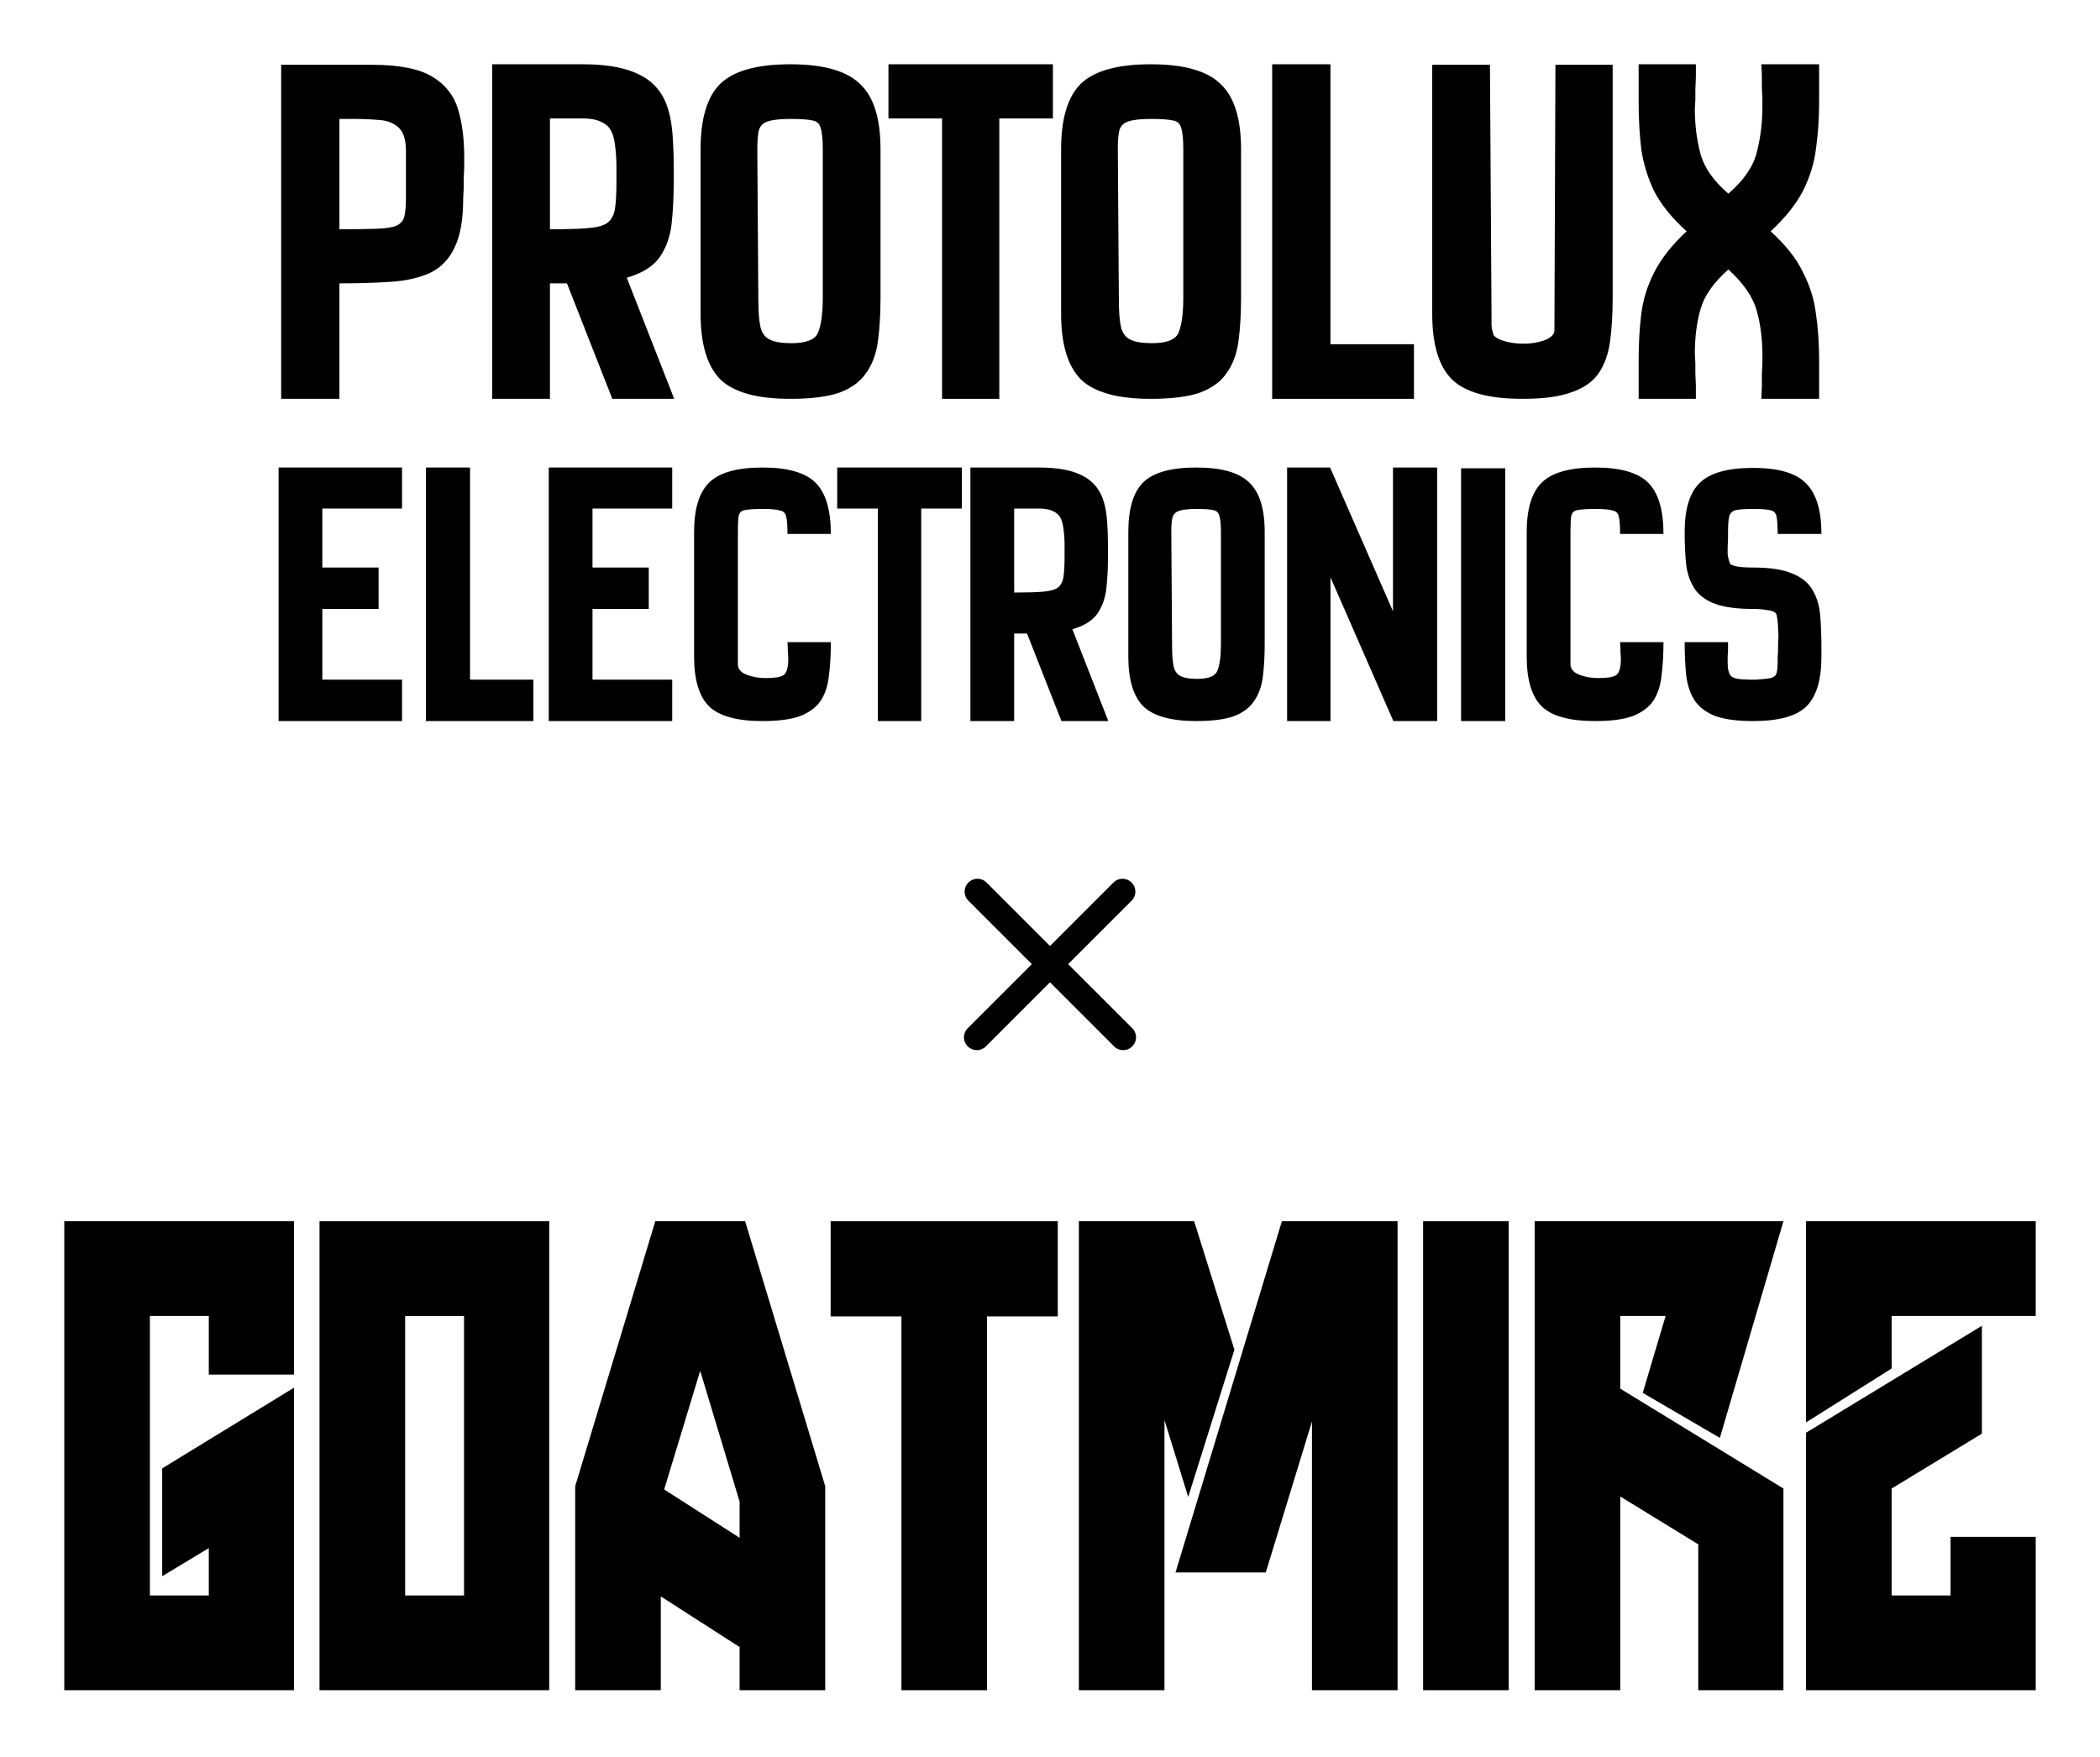
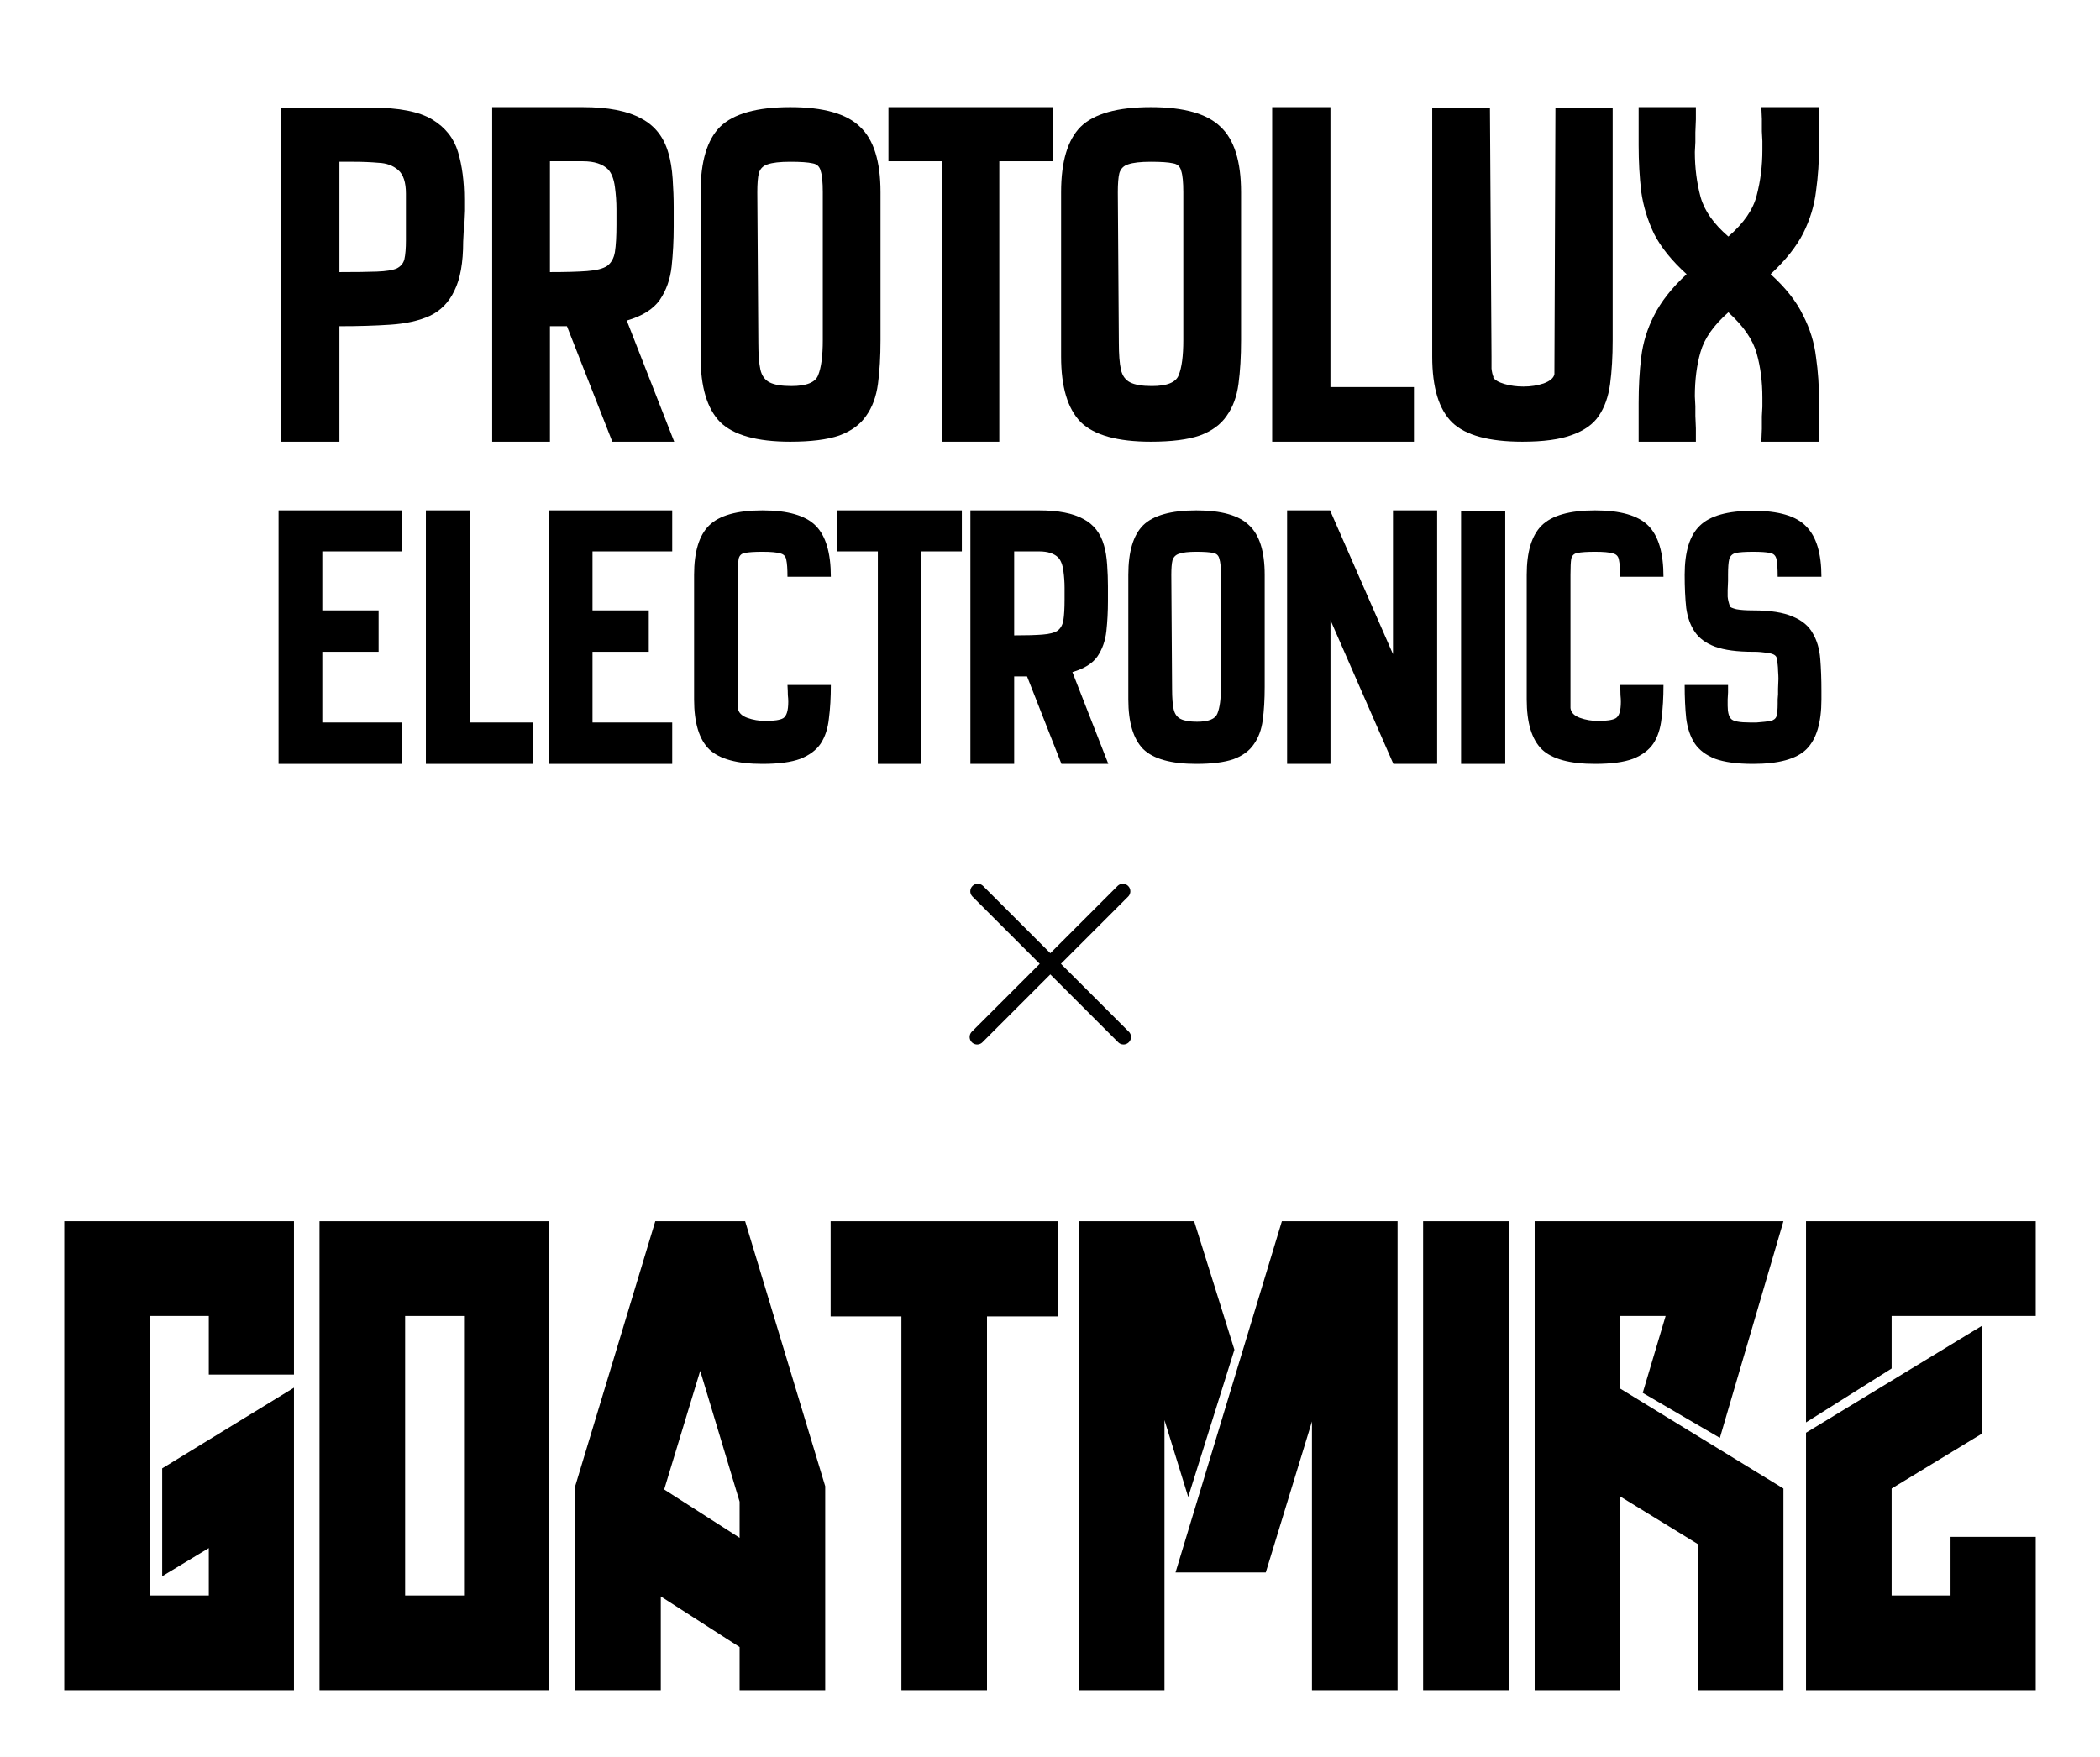
<svg xmlns="http://www.w3.org/2000/svg" width="98" height="82" viewBox="0 0 98 82" fill="none">
  <rect width="98" height="82" fill="white" />
-   <path d="M76.47 18.616V16.812C76.47 16.042 76.51 15.328 76.591 14.67C76.671 13.996 76.871 13.347 77.192 12.721C77.513 12.079 78.018 11.438 78.708 10.796C78.018 10.171 77.513 9.545 77.192 8.919C76.887 8.278 76.687 7.62 76.591 6.946C76.51 6.256 76.47 5.535 76.47 4.781V3H79.141V3.577L79.117 4.179V4.636L79.093 5.093C79.093 5.831 79.181 6.529 79.358 7.187C79.534 7.828 79.967 8.446 80.657 9.04C81.379 8.414 81.82 7.772 81.981 7.115C82.157 6.441 82.245 5.735 82.245 4.997V4.588L82.221 4.131V3.553L82.197 3H84.892V4.781C84.892 5.519 84.844 6.232 84.748 6.922C84.668 7.596 84.467 8.254 84.146 8.895C83.825 9.521 83.32 10.155 82.63 10.796C83.336 11.438 83.841 12.079 84.146 12.721C84.467 13.347 84.668 13.996 84.748 14.67C84.844 15.328 84.892 16.042 84.892 16.812V18.616H82.197L82.221 18.015V17.437L82.245 16.98V16.571C82.245 15.817 82.157 15.127 81.981 14.502C81.804 13.86 81.363 13.218 80.657 12.577C79.967 13.186 79.534 13.804 79.358 14.43C79.181 15.039 79.093 15.729 79.093 16.499L79.117 16.956V17.413L79.141 17.991V18.616H76.47Z" fill="black" />
-   <path d="M71.047 18.616C69.491 18.616 68.401 18.32 67.775 17.726C67.149 17.116 66.837 16.09 66.837 14.646V3.024H69.531L69.604 14.646V14.766C69.604 14.895 69.604 15.039 69.604 15.2C69.62 15.36 69.652 15.496 69.7 15.608H69.676C69.756 15.737 69.933 15.841 70.205 15.921C70.478 16.002 70.775 16.042 71.096 16.042C71.432 16.042 71.745 15.993 72.034 15.897C72.339 15.785 72.507 15.641 72.539 15.464L72.587 3.024H75.258V13.876C75.258 14.646 75.218 15.328 75.138 15.921C75.058 16.515 74.881 17.012 74.609 17.413C74.352 17.798 73.935 18.095 73.357 18.303C72.796 18.512 72.026 18.616 71.047 18.616Z" fill="black" />
-   <path d="M59.368 18.616V3H62.087V16.066H65.985V18.616H59.368Z" fill="black" />
-   <path d="M53.705 18.616C52.149 18.616 51.058 18.311 50.433 17.702C49.823 17.076 49.518 16.058 49.518 14.646V6.97C49.518 5.543 49.823 4.524 50.433 3.914C51.058 3.305 52.149 3 53.705 3C55.245 3 56.328 3.305 56.954 3.914C57.595 4.508 57.916 5.527 57.916 6.97V13.876C57.916 14.646 57.876 15.328 57.796 15.921C57.716 16.515 57.531 17.012 57.242 17.413C56.97 17.814 56.553 18.119 55.991 18.328C55.43 18.52 54.668 18.616 53.705 18.616ZM53.753 16.018C54.459 16.018 54.876 15.849 55.005 15.512C55.149 15.159 55.221 14.614 55.221 13.876V6.97C55.221 6.505 55.189 6.176 55.125 5.984C55.077 5.775 54.949 5.655 54.74 5.623C54.531 5.575 54.187 5.551 53.705 5.551C53.224 5.551 52.871 5.591 52.647 5.671C52.438 5.735 52.302 5.871 52.237 6.08C52.189 6.272 52.165 6.569 52.165 6.97L52.213 13.996C52.213 14.542 52.245 14.959 52.31 15.248C52.374 15.536 52.518 15.737 52.743 15.849C52.967 15.961 53.304 16.018 53.753 16.018Z" fill="black" />
-   <path d="M43.963 18.616V5.527H41.461V3H49.136V5.527H46.634V18.616H43.963Z" fill="black" />
-   <path d="M36.88 18.616C35.325 18.616 34.234 18.311 33.608 17.702C32.998 17.076 32.694 16.058 32.694 14.646V6.97C32.694 5.543 32.998 4.524 33.608 3.914C34.234 3.305 35.325 3 36.88 3C38.42 3 39.503 3.305 40.129 3.914C40.771 4.508 41.091 5.527 41.091 6.97V13.876C41.091 14.646 41.051 15.328 40.971 15.921C40.891 16.515 40.706 17.012 40.418 17.413C40.145 17.814 39.728 18.119 39.166 18.328C38.605 18.52 37.843 18.616 36.88 18.616ZM36.929 16.018C37.635 16.018 38.052 15.849 38.18 15.512C38.324 15.159 38.397 14.614 38.397 13.876V6.97C38.397 6.505 38.364 6.176 38.3 5.984C38.252 5.775 38.124 5.655 37.915 5.623C37.707 5.575 37.362 5.551 36.88 5.551C36.399 5.551 36.046 5.591 35.822 5.671C35.613 5.735 35.477 5.871 35.413 6.08C35.365 6.272 35.341 6.569 35.341 6.97L35.389 13.996C35.389 14.542 35.421 14.959 35.485 15.248C35.549 15.536 35.694 15.737 35.918 15.849C36.143 15.961 36.48 16.018 36.929 16.018Z" fill="black" />
-   <path d="M22.969 18.616V3H27.204C28.375 3 29.281 3.176 29.923 3.529C30.564 3.866 30.99 4.412 31.198 5.166C31.294 5.486 31.358 5.879 31.391 6.345C31.423 6.81 31.439 7.251 31.439 7.668C31.439 8.085 31.439 8.39 31.439 8.582C31.439 9.224 31.407 9.842 31.343 10.435C31.278 11.029 31.094 11.55 30.789 11.999C30.484 12.432 29.971 12.753 29.249 12.962L31.463 18.616H28.575L26.458 13.226H25.664V18.616H22.969ZM25.664 10.7C26.402 10.7 26.979 10.684 27.396 10.652C27.829 10.62 28.142 10.54 28.335 10.411C28.527 10.267 28.648 10.05 28.696 9.761C28.744 9.457 28.768 9.032 28.768 8.486C28.768 8.342 28.768 8.101 28.768 7.764C28.768 7.427 28.744 7.083 28.696 6.73C28.648 6.361 28.543 6.088 28.383 5.912C28.126 5.655 27.733 5.527 27.204 5.527H25.664V10.7Z" fill="black" />
-   <path d="M13.121 18.616V3.024H17.356C18.623 3.024 19.561 3.209 20.171 3.577C20.781 3.946 21.182 4.452 21.374 5.093C21.567 5.735 21.663 6.473 21.663 7.307V7.836L21.639 8.366V8.799L21.615 9.28C21.615 10.259 21.479 11.021 21.206 11.566C20.949 12.111 20.564 12.505 20.051 12.745C19.553 12.97 18.944 13.106 18.222 13.154C17.516 13.202 16.722 13.226 15.84 13.226V18.616H13.121ZM15.84 10.7C16.594 10.7 17.179 10.692 17.596 10.676C18.014 10.66 18.318 10.612 18.511 10.531C18.703 10.435 18.824 10.291 18.872 10.098C18.92 9.89 18.944 9.593 18.944 9.208V7.042C18.944 6.513 18.824 6.144 18.583 5.936C18.342 5.727 18.038 5.615 17.669 5.599C17.3 5.567 16.915 5.551 16.514 5.551H15.84V10.7Z" fill="black" />
-   <path d="M81.809 33.655C81.067 33.655 80.478 33.576 80.04 33.418C79.615 33.248 79.299 33.011 79.092 32.707C78.885 32.391 78.752 32.002 78.691 31.54C78.642 31.078 78.618 30.555 78.618 29.972H80.642V30.318L80.624 30.646V30.938C80.624 31.242 80.678 31.449 80.788 31.558C80.897 31.668 81.189 31.722 81.663 31.722H81.973C82.277 31.698 82.496 31.674 82.629 31.649C82.775 31.613 82.867 31.54 82.903 31.43C82.939 31.309 82.958 31.114 82.958 30.847V30.646L82.976 30.409V30.154L82.994 29.68C82.994 29.595 82.988 29.467 82.976 29.297C82.976 29.127 82.952 28.92 82.903 28.677C82.854 28.568 82.715 28.501 82.484 28.477C82.265 28.44 82.064 28.422 81.882 28.422H81.809C81.067 28.422 80.478 28.343 80.04 28.185C79.615 28.027 79.299 27.796 79.092 27.492C78.885 27.188 78.752 26.817 78.691 26.38C78.642 25.93 78.618 25.413 78.618 24.83C78.618 23.748 78.855 22.982 79.329 22.532C79.803 22.07 80.63 21.839 81.809 21.839C83 21.839 83.827 22.082 84.289 22.569C84.763 23.043 85 23.827 85 24.921H82.958C82.958 24.532 82.939 24.258 82.903 24.1C82.867 23.93 82.763 23.833 82.593 23.808C82.435 23.772 82.174 23.754 81.809 23.754C81.444 23.754 81.177 23.772 81.007 23.808C80.849 23.845 80.745 23.942 80.697 24.1C80.66 24.246 80.642 24.489 80.642 24.83V25.121L80.624 25.541C80.624 25.602 80.624 25.705 80.624 25.851C80.636 25.984 80.672 26.136 80.733 26.307C80.745 26.343 80.843 26.386 81.025 26.434C81.219 26.471 81.481 26.489 81.809 26.489C82.611 26.489 83.231 26.586 83.669 26.781C84.106 26.963 84.416 27.224 84.599 27.565C84.793 27.893 84.909 28.288 84.945 28.75C84.982 29.2 85 29.698 85 30.245V30.646C85 31.741 84.763 32.519 84.289 32.98C83.827 33.43 83 33.655 81.809 33.655Z" fill="black" />
-   <path d="M74.438 33.655C73.258 33.655 72.432 33.43 71.958 32.98C71.484 32.519 71.247 31.741 71.247 30.646V24.83C71.247 23.76 71.478 22.994 71.939 22.532C72.414 22.058 73.246 21.821 74.438 21.821C75.617 21.821 76.443 22.058 76.918 22.532C77.392 23.006 77.629 23.802 77.629 24.921H75.605C75.605 24.556 75.586 24.295 75.55 24.137C75.526 23.966 75.428 23.863 75.258 23.827C75.1 23.778 74.827 23.754 74.438 23.754C74.061 23.754 73.787 23.772 73.617 23.808C73.459 23.833 73.362 23.924 73.325 24.082C73.301 24.228 73.289 24.477 73.289 24.83V31.048C73.313 31.254 73.459 31.406 73.727 31.503C73.994 31.601 74.28 31.649 74.584 31.649C74.985 31.649 75.258 31.607 75.404 31.522C75.562 31.424 75.641 31.169 75.641 30.756C75.641 30.659 75.635 30.555 75.623 30.446C75.623 30.324 75.617 30.166 75.605 29.972H77.629C77.629 30.555 77.598 31.078 77.537 31.54C77.489 32.002 77.361 32.391 77.155 32.707C76.948 33.011 76.632 33.248 76.206 33.418C75.781 33.576 75.191 33.655 74.438 33.655Z" fill="black" />
-   <path d="M68.184 33.655V21.857H70.245V33.655H68.184Z" fill="black" />
-   <path d="M60.065 33.655V21.821H62.07L65.006 28.531V21.821H67.067V33.655H65.024L62.089 26.945V33.655H60.065Z" fill="black" />
-   <path d="M55.828 33.655C54.649 33.655 53.822 33.424 53.348 32.962C52.886 32.488 52.655 31.716 52.655 30.646V24.83C52.655 23.748 52.886 22.976 53.348 22.514C53.822 22.052 54.649 21.821 55.828 21.821C56.995 21.821 57.815 22.052 58.289 22.514C58.776 22.964 59.019 23.736 59.019 24.83V30.063C59.019 30.646 58.988 31.163 58.928 31.613C58.867 32.063 58.727 32.44 58.508 32.743C58.302 33.047 57.986 33.278 57.56 33.436C57.135 33.582 56.557 33.655 55.828 33.655ZM55.864 31.686C56.399 31.686 56.715 31.558 56.812 31.303C56.922 31.035 56.977 30.622 56.977 30.063V24.83C56.977 24.477 56.952 24.228 56.904 24.082C56.867 23.924 56.77 23.833 56.612 23.808C56.454 23.772 56.193 23.754 55.828 23.754C55.463 23.754 55.196 23.784 55.026 23.845C54.867 23.894 54.764 23.997 54.715 24.155C54.679 24.301 54.661 24.526 54.661 24.83L54.697 30.154C54.697 30.567 54.722 30.884 54.77 31.102C54.819 31.321 54.928 31.473 55.098 31.558C55.269 31.643 55.524 31.686 55.864 31.686Z" fill="black" />
-   <path d="M45.285 33.655V21.821H48.495C49.382 21.821 50.069 21.955 50.555 22.222C51.041 22.477 51.364 22.891 51.522 23.462C51.594 23.705 51.643 24.003 51.667 24.355C51.692 24.708 51.704 25.042 51.704 25.358C51.704 25.674 51.704 25.905 51.704 26.051C51.704 26.538 51.68 27.006 51.631 27.455C51.582 27.905 51.443 28.3 51.212 28.641C50.981 28.969 50.592 29.212 50.045 29.37L51.722 33.655H49.534L47.929 29.571H47.328V33.655H45.285ZM47.328 27.656C47.887 27.656 48.324 27.644 48.641 27.619C48.969 27.595 49.206 27.534 49.352 27.437C49.498 27.328 49.589 27.164 49.625 26.945C49.662 26.714 49.68 26.392 49.68 25.978C49.68 25.869 49.68 25.687 49.68 25.431C49.68 25.176 49.662 24.915 49.625 24.647C49.589 24.368 49.51 24.161 49.388 24.027C49.194 23.833 48.896 23.736 48.495 23.736H47.328V27.656Z" fill="black" />
-   <path d="M40.966 33.655V23.736H39.07V21.821H44.886V23.736H42.99V33.655H40.966Z" fill="black" />
-   <path d="M35.582 33.655C34.403 33.655 33.577 33.43 33.102 32.98C32.628 32.519 32.391 31.741 32.391 30.646V24.83C32.391 23.76 32.622 22.994 33.084 22.532C33.558 22.058 34.391 21.821 35.582 21.821C36.761 21.821 37.588 22.058 38.062 22.532C38.536 23.006 38.773 23.802 38.773 24.921H36.749C36.749 24.556 36.731 24.295 36.695 24.137C36.67 23.966 36.573 23.863 36.403 23.827C36.245 23.778 35.971 23.754 35.582 23.754C35.205 23.754 34.932 23.772 34.762 23.808C34.604 23.833 34.506 23.924 34.47 24.082C34.446 24.228 34.434 24.477 34.434 24.83V31.048C34.458 31.254 34.604 31.406 34.871 31.503C35.139 31.601 35.424 31.649 35.728 31.649C36.129 31.649 36.403 31.607 36.549 31.522C36.707 31.424 36.786 31.169 36.786 30.756C36.786 30.659 36.78 30.555 36.767 30.446C36.767 30.324 36.761 30.166 36.749 29.972H38.773C38.773 30.555 38.743 31.078 38.682 31.54C38.633 32.002 38.506 32.391 38.299 32.707C38.093 33.011 37.776 33.248 37.351 33.418C36.925 33.576 36.336 33.655 35.582 33.655Z" fill="black" />
-   <path d="M25.608 33.655V21.821H31.37V23.736H27.65V26.489H30.276V28.422H27.65V31.722H31.37V33.655H25.608Z" fill="black" />
-   <path d="M19.875 33.655V21.821H21.935V31.722H24.889V33.655H19.875Z" fill="black" />
-   <path d="M13 33.655V21.821H18.762V23.736H15.042V26.489H17.668V28.422H15.042V31.722H18.762V33.655H13Z" fill="black" />
+   <path d="M76.47 20.616V18.812C76.47 18.042 76.51 17.328 76.591 16.67C76.671 15.996 76.871 15.347 77.192 14.721C77.513 14.079 78.018 13.438 78.708 12.796C78.018 12.171 77.513 11.545 77.192 10.919C76.887 10.278 76.687 9.62 76.591 8.946C76.51 8.256 76.47 7.535 76.47 6.781V5H79.141V5.577L79.117 6.179V6.636L79.093 7.093C79.093 7.831 79.181 8.529 79.358 9.187C79.534 9.828 79.967 10.446 80.657 11.04C81.379 10.414 81.82 9.772 81.981 9.115C82.157 8.441 82.245 7.735 82.245 6.997V6.588L82.221 6.131V5.553L82.197 5H84.892V6.781C84.892 7.519 84.844 8.232 84.748 8.922C84.668 9.596 84.467 10.254 84.146 10.895C83.825 11.521 83.32 12.155 82.63 12.796C83.336 13.438 83.841 14.079 84.146 14.721C84.467 15.347 84.668 15.996 84.748 16.67C84.844 17.328 84.892 18.042 84.892 18.812V20.616H82.197L82.221 20.015V19.437L82.245 18.98V18.571C82.245 17.817 82.157 17.127 81.981 16.502C81.804 15.86 81.363 15.218 80.657 14.577C79.967 15.186 79.534 15.804 79.358 16.43C79.181 17.039 79.093 17.729 79.093 18.499L79.117 18.956V19.413L79.141 19.991V20.616H76.47Z" fill="black" />
+   <path d="M71.047 20.616C69.491 20.616 68.401 20.32 67.775 19.726C67.149 19.116 66.837 18.09 66.837 16.646V5.024H69.531L69.604 16.646V16.766C69.604 16.895 69.604 17.039 69.604 17.2C69.62 17.36 69.652 17.496 69.7 17.608H69.676C69.756 17.737 69.933 17.841 70.205 17.921C70.478 18.002 70.775 18.042 71.096 18.042C71.432 18.042 71.745 17.994 72.034 17.897C72.339 17.785 72.507 17.641 72.539 17.464L72.587 5.024H75.258V15.876C75.258 16.646 75.218 17.328 75.138 17.921C75.058 18.515 74.881 19.012 74.609 19.413C74.352 19.798 73.935 20.095 73.357 20.303C72.796 20.512 72.026 20.616 71.047 20.616Z" fill="black" />
+   <path d="M59.368 20.616V5H62.087V18.066H65.985V20.616H59.368Z" fill="black" />
+   <path d="M53.705 20.616C52.149 20.616 51.058 20.311 50.433 19.702C49.823 19.076 49.518 18.058 49.518 16.646V8.97C49.518 7.543 49.823 6.524 50.433 5.914C51.058 5.305 52.149 5 53.705 5C55.245 5 56.328 5.305 56.954 5.914C57.595 6.508 57.916 7.527 57.916 8.97V15.876C57.916 16.646 57.876 17.328 57.796 17.921C57.716 18.515 57.531 19.012 57.242 19.413C56.97 19.814 56.553 20.119 55.991 20.328C55.43 20.52 54.668 20.616 53.705 20.616ZM53.753 18.018C54.459 18.018 54.876 17.849 55.005 17.512C55.149 17.159 55.221 16.614 55.221 15.876V8.97C55.221 8.505 55.189 8.176 55.125 7.984C55.077 7.775 54.949 7.655 54.74 7.623C54.531 7.575 54.187 7.551 53.705 7.551C53.224 7.551 52.871 7.591 52.647 7.671C52.438 7.735 52.302 7.871 52.237 8.08C52.189 8.272 52.165 8.569 52.165 8.97L52.213 15.996C52.213 16.542 52.245 16.959 52.31 17.248C52.374 17.536 52.518 17.737 52.743 17.849C52.967 17.962 53.304 18.018 53.753 18.018Z" fill="black" />
+   <path d="M43.963 20.616V7.527H41.461V5H49.136V7.527H46.634V20.616H43.963Z" fill="black" />
+   <path d="M36.88 20.616C35.325 20.616 34.234 20.311 33.608 19.702C32.998 19.076 32.694 18.058 32.694 16.646V8.97C32.694 7.543 32.998 6.524 33.608 5.914C34.234 5.305 35.325 5 36.88 5C38.42 5 39.503 5.305 40.129 5.914C40.771 6.508 41.091 7.527 41.091 8.97V15.876C41.091 16.646 41.051 17.328 40.971 17.921C40.891 18.515 40.706 19.012 40.418 19.413C40.145 19.814 39.728 20.119 39.166 20.328C38.605 20.52 37.843 20.616 36.88 20.616ZM36.929 18.018C37.635 18.018 38.052 17.849 38.18 17.512C38.324 17.159 38.397 16.614 38.397 15.876V8.97C38.397 8.505 38.364 8.176 38.3 7.984C38.252 7.775 38.124 7.655 37.915 7.623C37.707 7.575 37.362 7.551 36.88 7.551C36.399 7.551 36.046 7.591 35.822 7.671C35.613 7.735 35.477 7.871 35.413 8.08C35.365 8.272 35.341 8.569 35.341 8.97L35.389 15.996C35.389 16.542 35.421 16.959 35.485 17.248C35.549 17.536 35.694 17.737 35.918 17.849C36.143 17.962 36.48 18.018 36.929 18.018Z" fill="black" />
+   <path d="M22.969 20.616V5H27.204C28.375 5 29.281 5.176 29.923 5.529C30.564 5.866 30.99 6.412 31.198 7.166C31.294 7.486 31.358 7.879 31.391 8.345C31.423 8.81 31.439 9.251 31.439 9.668C31.439 10.085 31.439 10.39 31.439 10.582C31.439 11.224 31.407 11.842 31.343 12.435C31.278 13.029 31.094 13.55 30.789 13.999C30.484 14.432 29.971 14.753 29.249 14.962L31.463 20.616H28.575L26.458 15.226H25.664V20.616H22.969ZM25.664 12.7C26.402 12.7 26.979 12.684 27.396 12.652C27.829 12.62 28.142 12.54 28.335 12.411C28.527 12.267 28.648 12.05 28.696 11.761C28.744 11.457 28.768 11.032 28.768 10.486C28.768 10.342 28.768 10.101 28.768 9.764C28.768 9.427 28.744 9.083 28.696 8.73C28.648 8.361 28.543 8.088 28.383 7.912C28.126 7.655 27.733 7.527 27.204 7.527H25.664V12.7Z" fill="black" />
+   <path d="M13.121 20.616V5.024H17.356C18.623 5.024 19.561 5.209 20.171 5.577C20.781 5.946 21.182 6.452 21.374 7.093C21.567 7.735 21.663 8.473 21.663 9.307V9.836L21.639 10.366V10.799L21.615 11.28C21.615 12.259 21.479 13.021 21.206 13.566C20.949 14.111 20.564 14.505 20.051 14.745C19.553 14.97 18.944 15.106 18.222 15.154C17.516 15.202 16.722 15.226 15.84 15.226V20.616H13.121ZM15.84 12.7C16.594 12.7 17.179 12.692 17.596 12.676C18.014 12.66 18.318 12.612 18.511 12.531C18.703 12.435 18.824 12.291 18.872 12.098C18.92 11.89 18.944 11.593 18.944 11.208V9.042C18.944 8.513 18.824 8.144 18.583 7.936C18.342 7.727 18.038 7.615 17.669 7.599C17.3 7.567 16.915 7.551 16.514 7.551H15.84V12.7Z" fill="black" />
+   <path d="M81.809 35.655C81.067 35.655 80.478 35.576 80.04 35.418C79.615 35.248 79.299 35.011 79.092 34.707C78.885 34.391 78.752 34.002 78.691 33.54C78.642 33.078 78.618 32.555 78.618 31.972H80.642V32.318L80.624 32.646V32.938C80.624 33.242 80.678 33.449 80.788 33.558C80.897 33.668 81.189 33.722 81.663 33.722H81.973C82.277 33.698 82.496 33.674 82.629 33.649C82.775 33.613 82.867 33.54 82.903 33.431C82.939 33.309 82.958 33.114 82.958 32.847V32.646L82.976 32.409V32.154L82.994 31.68C82.994 31.595 82.988 31.467 82.976 31.297C82.976 31.127 82.952 30.92 82.903 30.677C82.854 30.568 82.715 30.501 82.484 30.477C82.265 30.44 82.064 30.422 81.882 30.422H81.809C81.067 30.422 80.478 30.343 80.04 30.185C79.615 30.027 79.299 29.796 79.092 29.492C78.885 29.188 78.752 28.817 78.691 28.38C78.642 27.93 78.618 27.413 78.618 26.83C78.618 25.748 78.855 24.982 79.329 24.532C79.803 24.07 80.63 23.839 81.809 23.839C83 23.839 83.827 24.082 84.289 24.569C84.763 25.043 85 25.827 85 26.921H82.958C82.958 26.532 82.939 26.258 82.903 26.1C82.867 25.93 82.763 25.833 82.593 25.808C82.435 25.772 82.174 25.754 81.809 25.754C81.444 25.754 81.177 25.772 81.007 25.808C80.849 25.845 80.745 25.942 80.697 26.1C80.66 26.246 80.642 26.489 80.642 26.83V27.121L80.624 27.541C80.624 27.602 80.624 27.705 80.624 27.851C80.636 27.984 80.672 28.136 80.733 28.307C80.745 28.343 80.843 28.386 81.025 28.434C81.219 28.471 81.481 28.489 81.809 28.489C82.611 28.489 83.231 28.586 83.669 28.781C84.106 28.963 84.416 29.224 84.599 29.565C84.793 29.893 84.909 30.288 84.945 30.75C84.982 31.2 85 31.698 85 32.245V32.646C85 33.74 84.763 34.519 84.289 34.98C83.827 35.43 83 35.655 81.809 35.655Z" fill="black" />
+   <path d="M74.438 35.655C73.258 35.655 72.432 35.43 71.958 34.98C71.484 34.519 71.247 33.74 71.247 32.647V26.83C71.247 25.76 71.478 24.994 71.939 24.532C72.414 24.058 73.246 23.821 74.438 23.821C75.617 23.821 76.443 24.058 76.918 24.532C77.392 25.006 77.629 25.802 77.629 26.921H75.605C75.605 26.556 75.586 26.295 75.55 26.137C75.526 25.966 75.428 25.863 75.258 25.827C75.1 25.778 74.827 25.754 74.438 25.754C74.061 25.754 73.787 25.772 73.617 25.808C73.459 25.833 73.362 25.924 73.325 26.082C73.301 26.228 73.289 26.477 73.289 26.83V33.048C73.313 33.254 73.459 33.406 73.727 33.504C73.994 33.601 74.28 33.649 74.584 33.649C74.985 33.649 75.258 33.607 75.404 33.522C75.562 33.425 75.641 33.169 75.641 32.756C75.641 32.659 75.635 32.555 75.623 32.446C75.623 32.324 75.617 32.166 75.605 31.972H77.629C77.629 32.555 77.598 33.078 77.537 33.54C77.489 34.002 77.361 34.391 77.155 34.707C76.948 35.011 76.632 35.248 76.206 35.418C75.781 35.576 75.191 35.655 74.438 35.655Z" fill="black" />
+   <path d="M68.184 35.655V23.857H70.245V35.655H68.184Z" fill="black" />
+   <path d="M60.065 35.655V23.821H62.07L65.006 30.531V23.821H67.067V35.655H65.024L62.089 28.945V35.655H60.065Z" fill="black" />
+   <path d="M55.828 35.655C54.649 35.655 53.822 35.424 53.348 34.962C52.886 34.488 52.655 33.716 52.655 32.647V26.83C52.655 25.748 52.886 24.976 53.348 24.514C53.822 24.052 54.649 23.821 55.828 23.821C56.995 23.821 57.815 24.052 58.289 24.514C58.776 24.964 59.019 25.736 59.019 26.83V32.063C59.019 32.647 58.988 33.163 58.928 33.613C58.867 34.063 58.727 34.44 58.508 34.743C58.302 35.047 57.986 35.278 57.56 35.436C57.135 35.582 56.557 35.655 55.828 35.655ZM55.864 33.686C56.399 33.686 56.715 33.558 56.812 33.303C56.922 33.035 56.977 32.622 56.977 32.063V26.83C56.977 26.477 56.952 26.228 56.904 26.082C56.867 25.924 56.77 25.833 56.612 25.808C56.454 25.772 56.193 25.754 55.828 25.754C55.463 25.754 55.196 25.784 55.026 25.845C54.867 25.894 54.764 25.997 54.715 26.155C54.679 26.301 54.661 26.526 54.661 26.83L54.697 32.154C54.697 32.567 54.722 32.883 54.77 33.102C54.819 33.321 54.928 33.473 55.098 33.558C55.269 33.643 55.524 33.686 55.864 33.686Z" fill="black" />
+   <path d="M45.285 35.655V23.821H48.495C49.382 23.821 50.069 23.955 50.555 24.222C51.041 24.477 51.364 24.891 51.522 25.462C51.594 25.705 51.643 26.003 51.667 26.355C51.692 26.708 51.704 27.042 51.704 27.358C51.704 27.674 51.704 27.905 51.704 28.051C51.704 28.538 51.68 29.006 51.631 29.455C51.582 29.905 51.443 30.3 51.212 30.641C50.981 30.969 50.592 31.212 50.045 31.37L51.722 35.655H49.534L47.929 31.571H47.328V35.655H45.285ZM47.328 29.656C47.887 29.656 48.324 29.644 48.641 29.619C48.969 29.595 49.206 29.534 49.352 29.437C49.498 29.328 49.589 29.164 49.625 28.945C49.662 28.714 49.68 28.392 49.68 27.978C49.68 27.869 49.68 27.687 49.68 27.431C49.68 27.176 49.662 26.915 49.625 26.647C49.589 26.368 49.51 26.161 49.388 26.027C49.194 25.833 48.896 25.736 48.495 25.736H47.328V29.656Z" fill="black" />
+   <path d="M40.966 35.655V25.736H39.07V23.821H44.886V25.736H42.99V35.655H40.966Z" fill="black" />
+   <path d="M35.582 35.655C34.403 35.655 33.577 35.43 33.102 34.98C32.628 34.519 32.391 33.74 32.391 32.647V26.83C32.391 25.76 32.622 24.994 33.084 24.532C33.558 24.058 34.391 23.821 35.582 23.821C36.761 23.821 37.588 24.058 38.062 24.532C38.536 25.006 38.773 25.802 38.773 26.921H36.749C36.749 26.556 36.731 26.295 36.695 26.137C36.67 25.966 36.573 25.863 36.403 25.827C36.245 25.778 35.971 25.754 35.582 25.754C35.205 25.754 34.932 25.772 34.762 25.808C34.604 25.833 34.506 25.924 34.47 26.082C34.446 26.228 34.434 26.477 34.434 26.83V33.048C34.458 33.254 34.604 33.406 34.871 33.504C35.139 33.601 35.424 33.649 35.728 33.649C36.129 33.649 36.403 33.607 36.549 33.522C36.707 33.425 36.786 33.169 36.786 32.756C36.786 32.659 36.78 32.555 36.767 32.446C36.767 32.324 36.761 32.166 36.749 31.972H38.773C38.773 32.555 38.743 33.078 38.682 33.54C38.633 34.002 38.506 34.391 38.299 34.707C38.093 35.011 37.776 35.248 37.351 35.418C36.925 35.576 36.336 35.655 35.582 35.655Z" fill="black" />
+   <path d="M25.608 35.655V23.821H31.37V25.736H27.65V28.489H30.276V30.422H27.65V33.722H31.37V35.655H25.608Z" fill="black" />
+   <path d="M19.875 35.655V23.821H21.935V33.722H24.889V35.655H19.875Z" fill="black" />
+   <path d="M13 35.655V23.821H18.762V25.736H15.042V28.489H17.668V30.422H15.042V33.722H18.762V35.655H13Z" fill="black" />
  <path d="M13.719 64.157V57H3V78.888H13.719V64.77L7.569 68.535V73.569L9.744 72.256V74.467H6.995V61.421H9.744V64.157H13.719Z" fill="black" />
  <path d="M14.911 57V78.888H25.63V57H14.911ZM21.655 74.467H18.906V61.422H21.655V74.467Z" fill="black" />
  <path d="M34.773 57H30.58L26.842 69.367V78.888H30.837V74.511L34.515 76.874V78.888H38.51V69.367L34.773 57ZM30.995 69.52L32.676 63.982L34.515 70.089V71.775L30.995 69.52Z" fill="black" />
  <path d="M49.363 57H38.763V61.443H42.066V78.888H46.06V61.443H49.363V57Z" fill="black" />
  <path d="M57.606 62.997L55.727 57H50.347V78.888H54.342V66.281L55.45 69.87L57.606 62.997ZM59.821 57L54.857 73.394H59.069L61.225 66.346V78.888H65.22V57H59.821Z" fill="black" />
  <path d="M70.407 57H66.412V78.888H70.407V57Z" fill="black" />
  <path d="M75.613 61.422H77.729L76.661 65.011L80.261 67.112L83.227 57H71.618V78.888H75.613V69.848L79.252 72.081V78.888H83.227V69.476L75.613 64.814V61.422Z" fill="black" />
  <path d="M91.025 74.467H88.276V69.476L92.488 66.915V61.881L84.281 66.872V78.888H95V71.731H91.025V74.467ZM84.281 57V66.39L88.276 63.873V61.422H95V57H84.281Z" fill="black" />
-   <path d="M46.024 41.176C45.91 41.07 45.76 41.012 45.604 41.015C45.449 41.018 45.301 41.081 45.191 41.191C45.081 41.301 45.018 41.449 45.015 41.604C45.012 41.76 45.07 41.91 45.176 42.024L48.152 45L45.176 47.976C45.117 48.031 45.07 48.097 45.037 48.171C45.004 48.244 44.987 48.324 44.985 48.404C44.984 48.485 44.998 48.565 45.029 48.64C45.059 48.714 45.104 48.782 45.161 48.839C45.218 48.896 45.286 48.941 45.36 48.971C45.435 49.002 45.515 49.016 45.596 49.015C45.676 49.013 45.756 48.996 45.829 48.963C45.903 48.93 45.969 48.883 46.024 48.824L49 45.848L51.976 48.824C52.031 48.883 52.097 48.93 52.171 48.963C52.244 48.996 52.324 49.013 52.404 49.015C52.485 49.016 52.565 49.002 52.64 48.971C52.714 48.941 52.782 48.896 52.839 48.839C52.896 48.782 52.941 48.714 52.971 48.64C53.002 48.565 53.016 48.485 53.015 48.404C53.014 48.324 52.996 48.244 52.963 48.171C52.93 48.097 52.883 48.031 52.824 47.976L49.848 45L52.824 42.024C52.93 41.91 52.988 41.76 52.985 41.604C52.982 41.449 52.919 41.301 52.809 41.191C52.699 41.081 52.551 41.018 52.396 41.015C52.24 41.012 52.09 41.07 51.976 41.176L49 44.152L46.024 41.176Z" fill="black" />
+   <path d="M46.039 41.161C45.925 41.055 45.775 40.997 45.619 41C45.464 41.003 45.316 41.066 45.206 41.176C45.096 41.286 45.033 41.434 45.03 41.589C45.027 41.745 45.085 41.895 45.191 42.009L48.167 44.985L45.191 47.961C45.132 48.016 45.085 48.082 45.052 48.156C45.019 48.229 45.002 48.309 45 48.389C44.999 48.47 45.014 48.55 45.044 48.625C45.074 48.699 45.119 48.767 45.176 48.824C45.233 48.881 45.301 48.926 45.375 48.956C45.45 48.986 45.53 49.001 45.611 49C45.691 48.998 45.771 48.981 45.844 48.948C45.918 48.915 45.984 48.868 46.039 48.809L49.015 45.833L51.991 48.809C52.046 48.868 52.112 48.915 52.186 48.948C52.259 48.981 52.339 48.998 52.419 49C52.5 49.001 52.58 48.986 52.655 48.956C52.729 48.926 52.797 48.881 52.854 48.824C52.911 48.767 52.956 48.699 52.986 48.625C53.016 48.55 53.031 48.47 53.03 48.389C53.028 48.309 53.011 48.229 52.978 48.156C52.945 48.082 52.898 48.016 52.839 47.961L49.863 44.985L52.839 42.009C52.945 41.895 53.003 41.745 53 41.589C52.997 41.434 52.934 41.286 52.824 41.176C52.714 41.066 52.566 41.003 52.411 41C52.255 40.997 52.105 41.055 51.991 41.161L49.015 44.137L46.039 41.161Z" fill="black" stroke="white" stroke-width="0.5" />
</svg>
